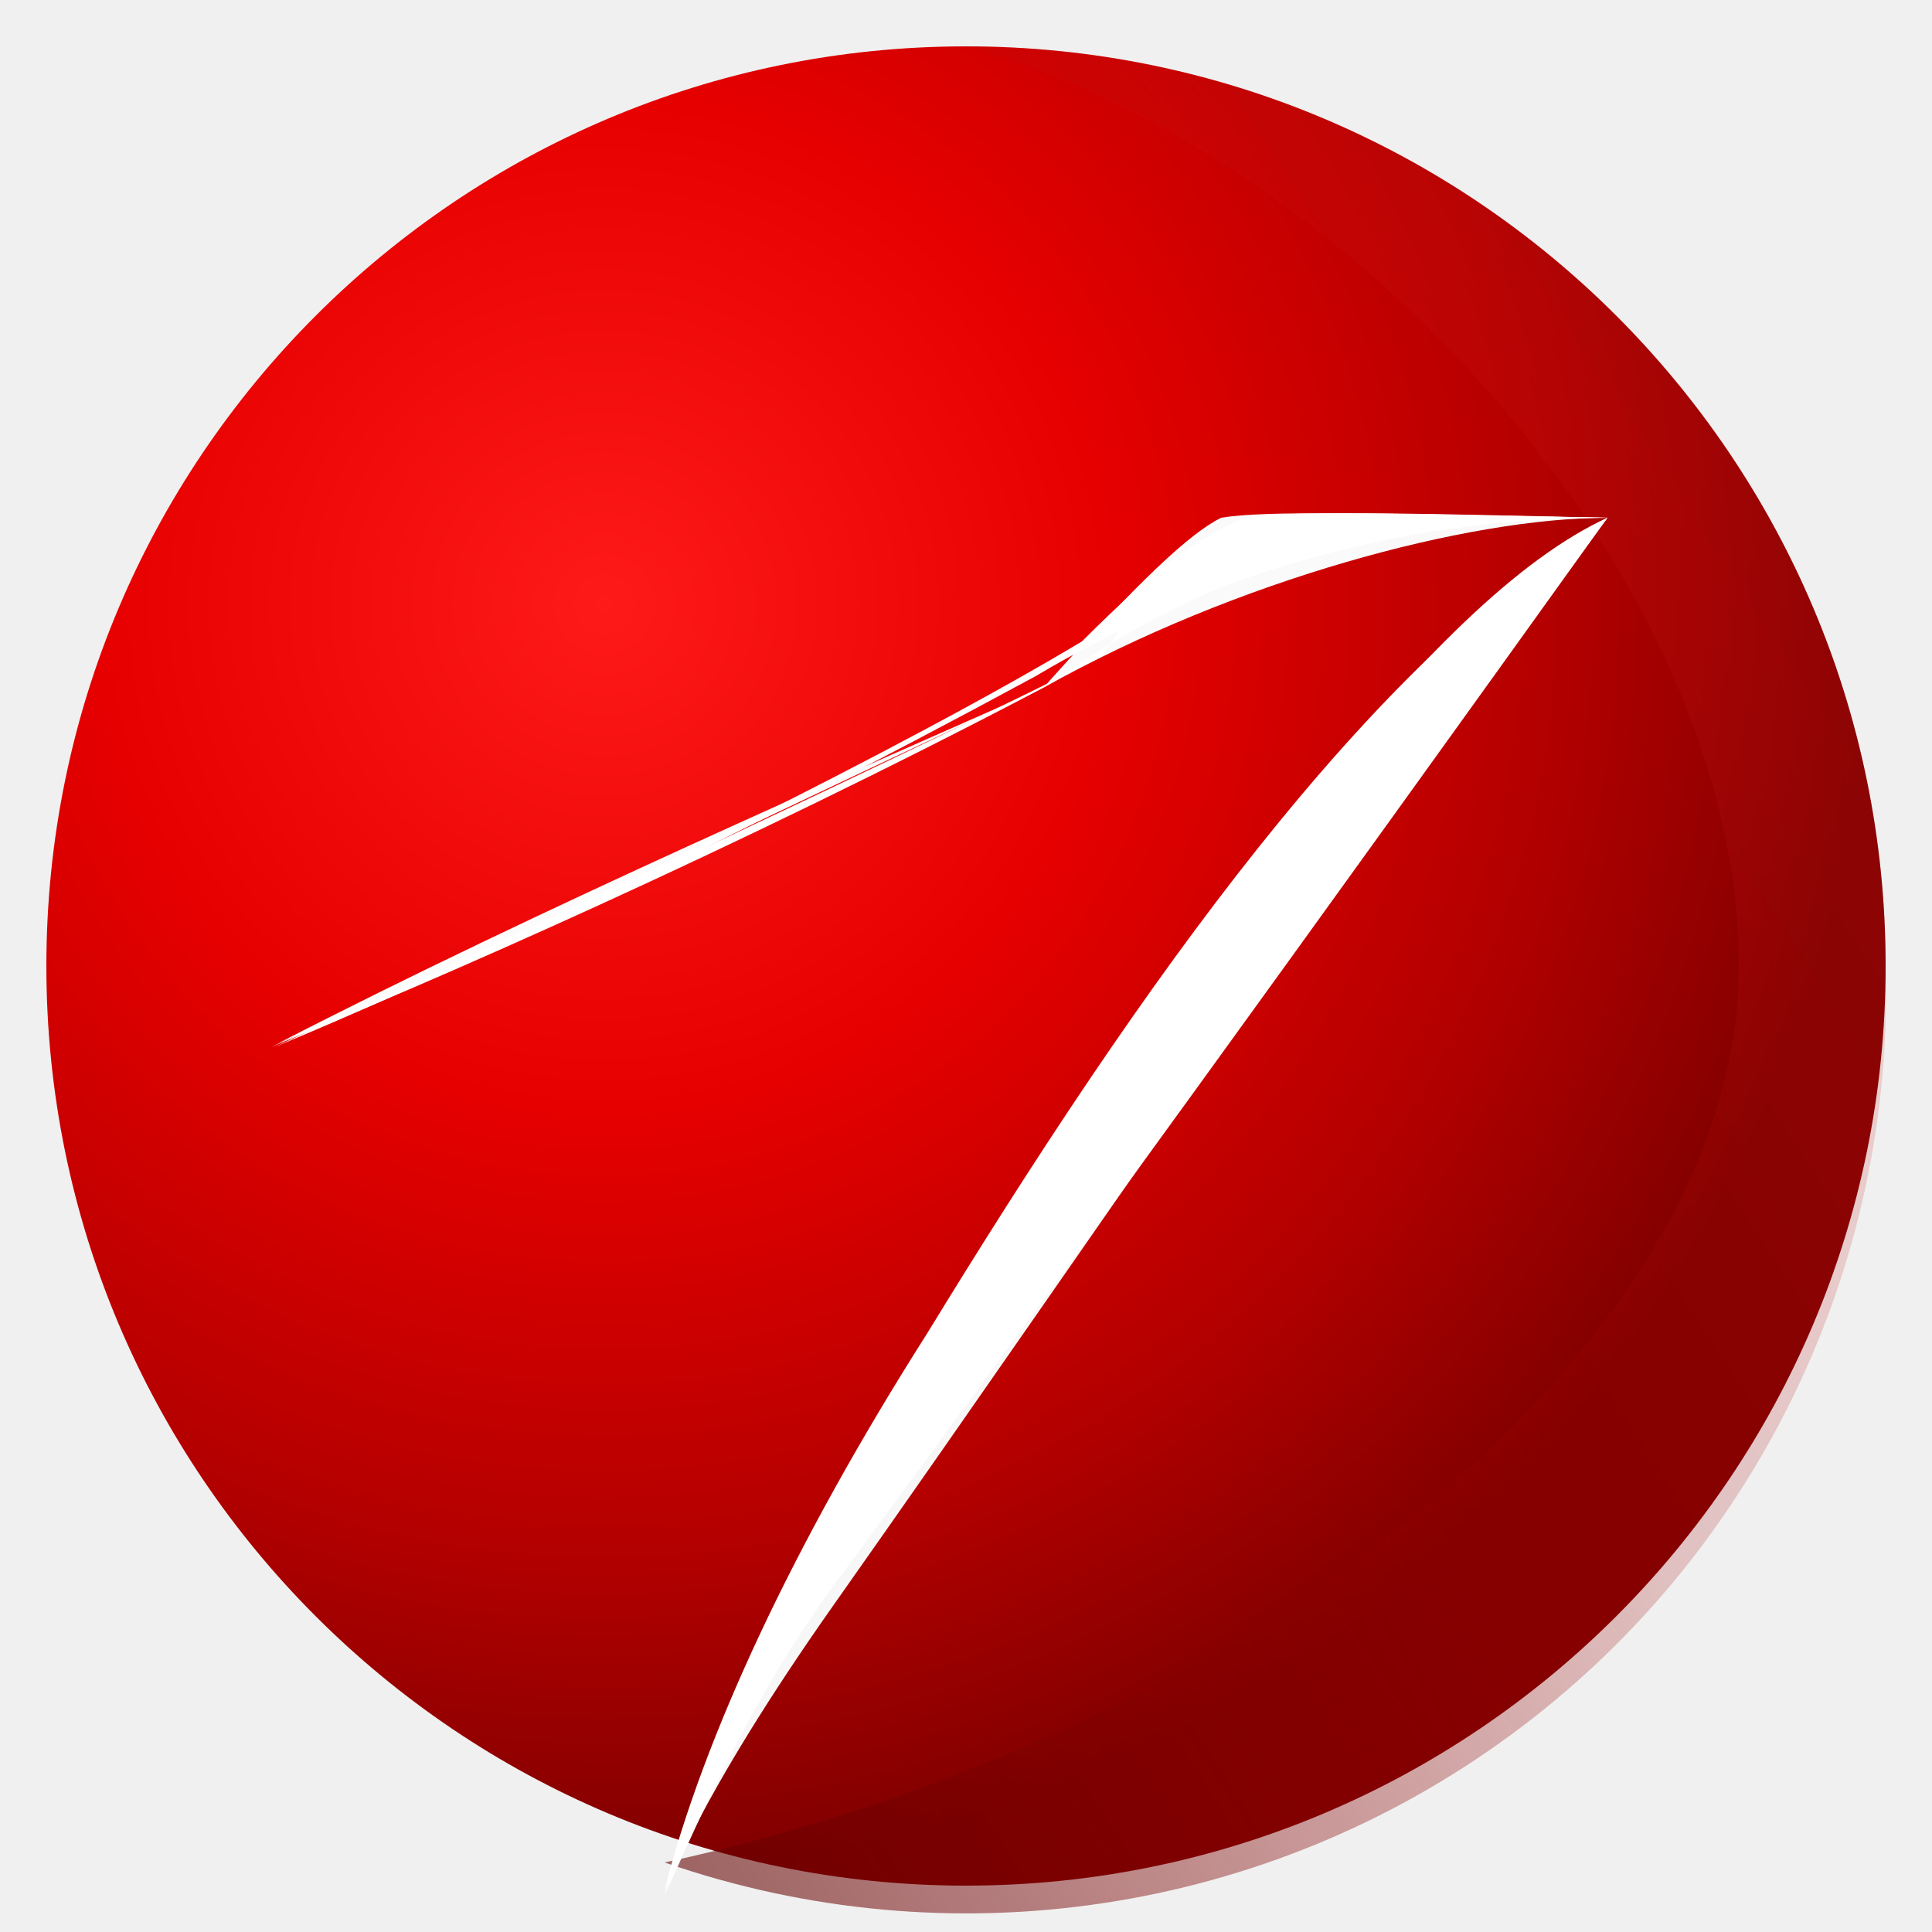
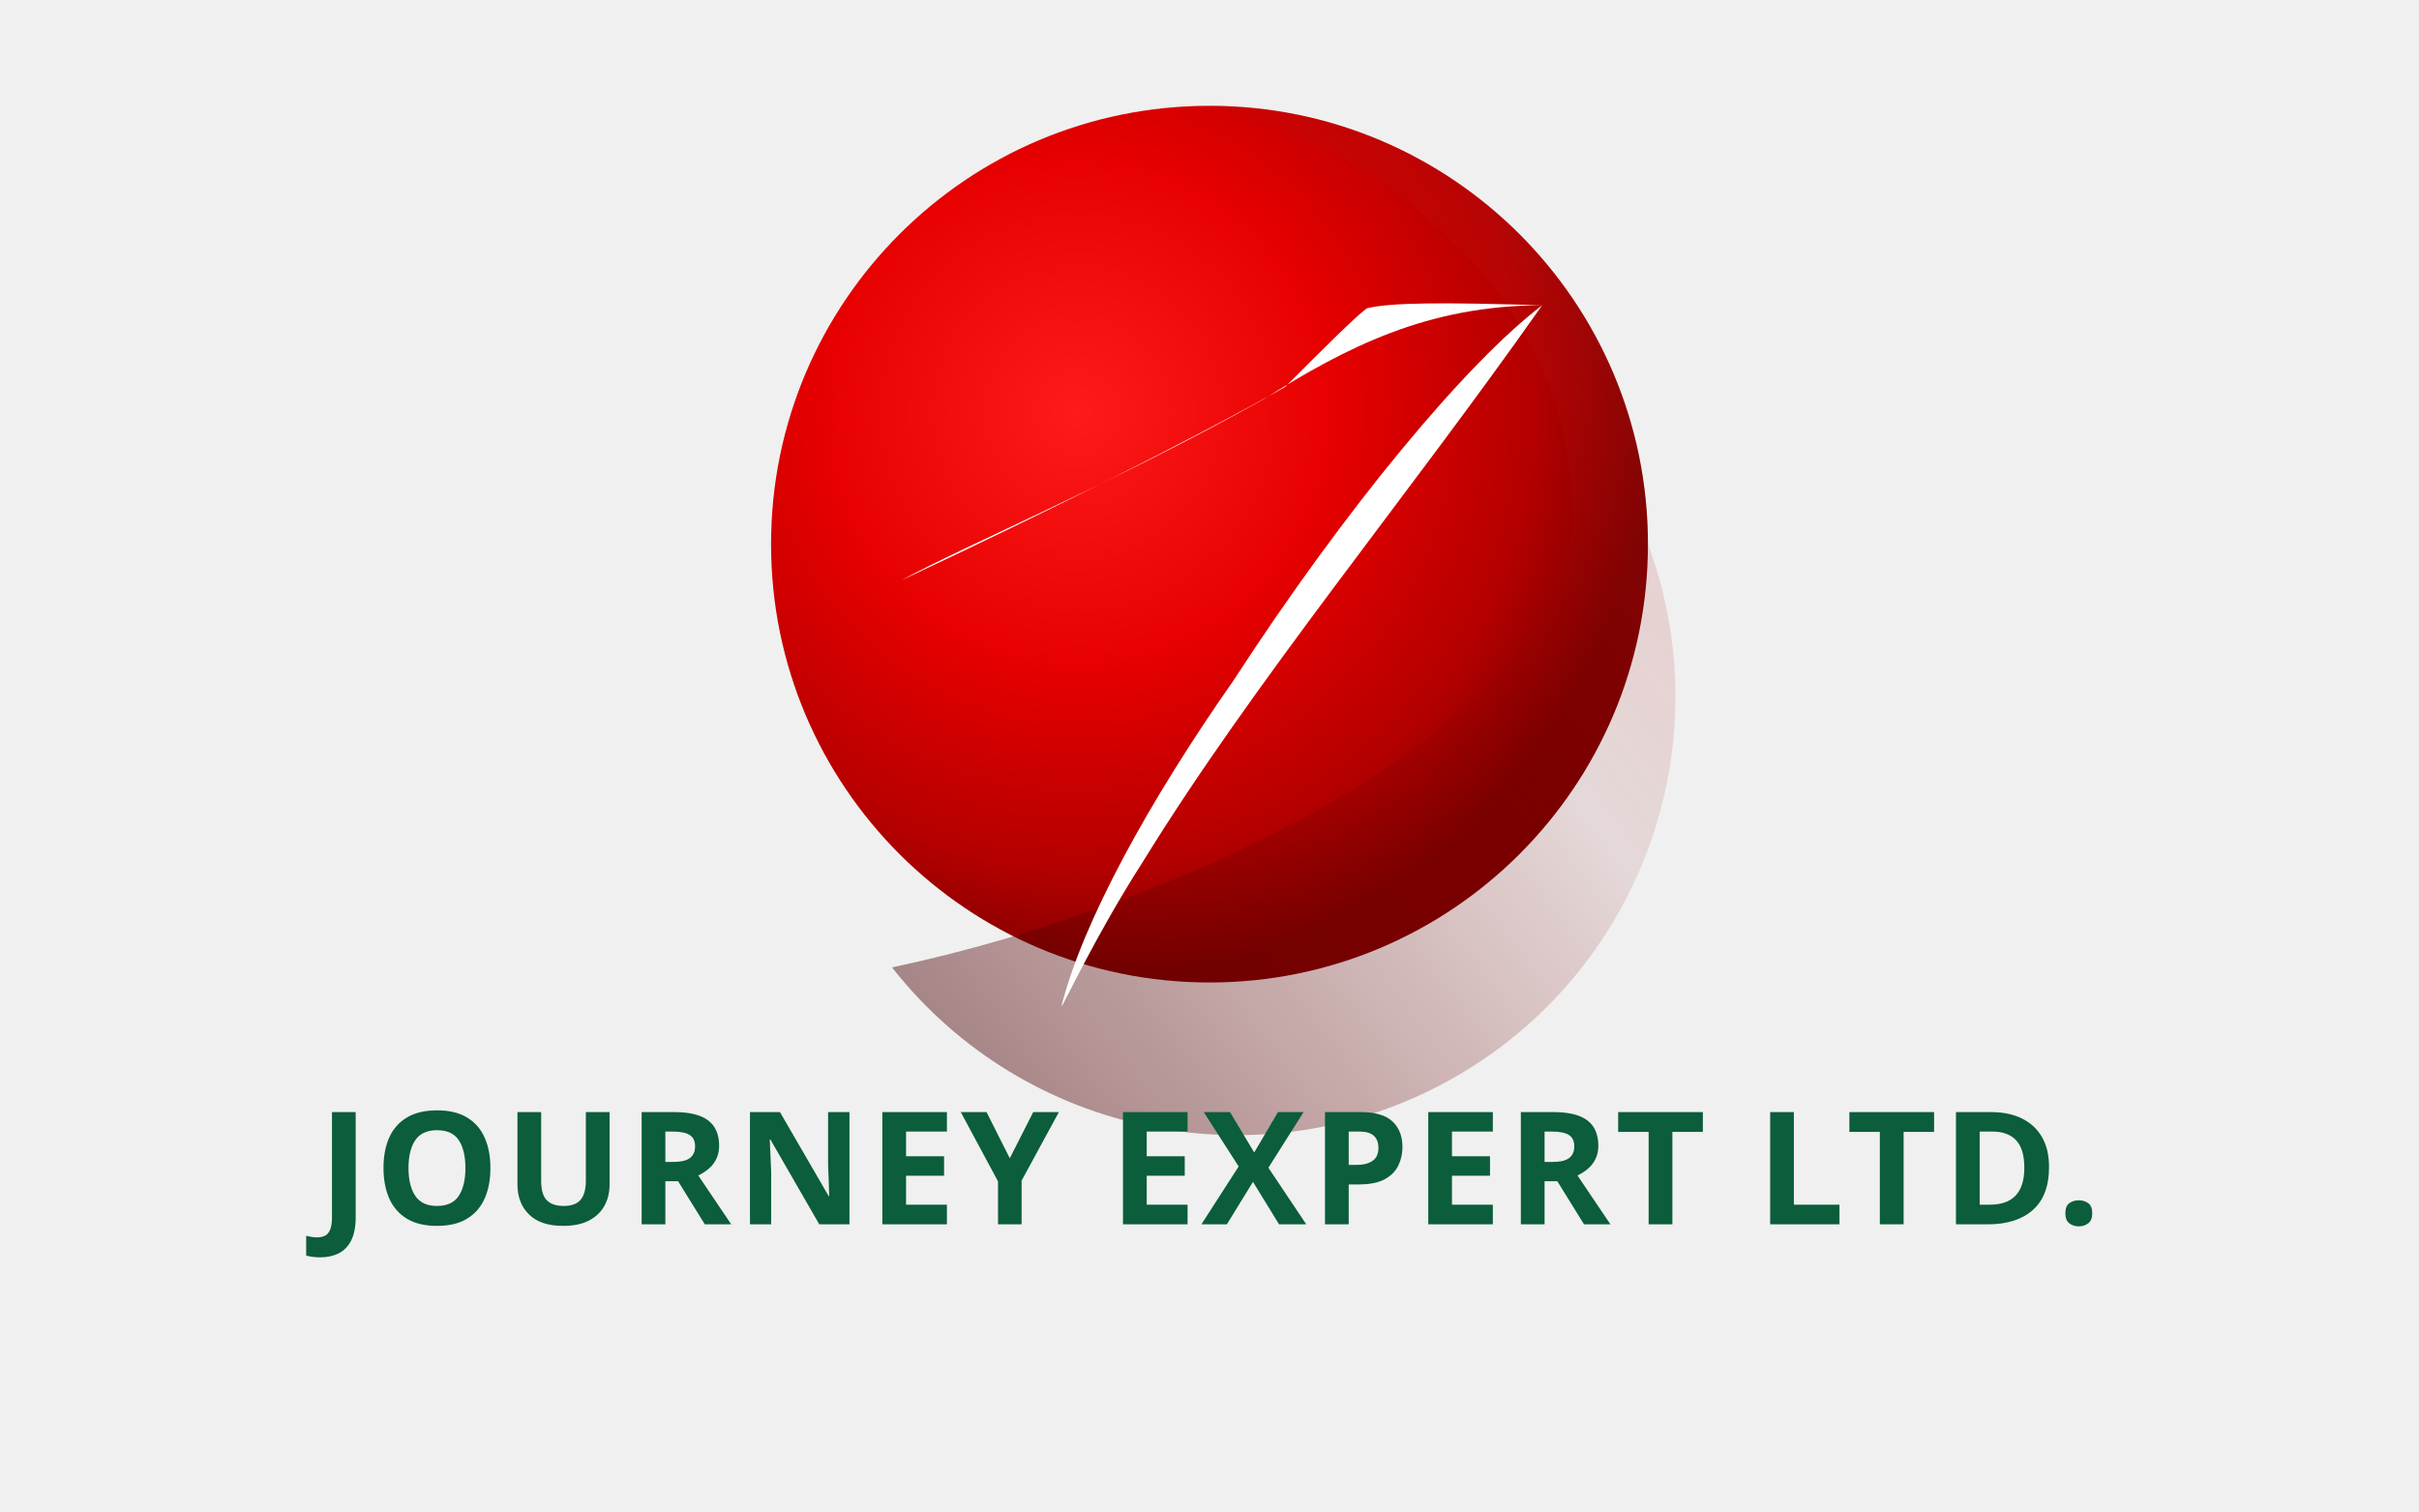
- <svg xmlns="http://www.w3.org/2000/svg" viewBox="0 0 500 500" width="100%" height="100%">
+ <svg xmlns="http://www.w3.org/2000/svg" viewBox="0 0 800 500" width="100%" height="100%">
  <defs>
-     <radialGradient id="jelRedBase" cx="30%" cy="30%" r="70%">
+     <radialGradient id="jelRedGrad" cx="35%" cy="35%" r="65%">
      <stop offset="0%" stop-color="#FF1A1A" />
-       <stop offset="40%" stop-color="#E60000" />
-       <stop offset="75%" stop-color="#B30000" />
-       <stop offset="100%" stop-color="#800000" />
+       <stop offset="45%" stop-color="#E60000" />
+       <stop offset="80%" stop-color="#B30000" />
+       <stop offset="100%" stop-color="#7A0000" />
    </radialGradient>
-     <linearGradient id="jelFacetShade" x1="0%" y1="100%" x2="100%" y2="0%">
-       <stop offset="0%" stop-color="#600000" stop-opacity="0.6" />
-       <stop offset="50%" stop-color="#A00000" stop-opacity="0.2" />
-       <stop offset="100%" stop-color="#FF3333" stop-opacity="0.1" />
-     </linearGradient>
-     <linearGradient id="jelWingShine" x1="0%" y1="0%" x2="100%" y2="100%">
-       <stop offset="0%" stop-color="#FFFFFF" />
-       <stop offset="100%" stop-color="#F2F2F2" />
+     <linearGradient id="jelShade" x1="0%" y1="100%" x2="100%" y2="0%">
+       <stop offset="0%" stop-color="#400000" stop-opacity="0.5" />
+       <stop offset="60%" stop-color="#800000" stop-opacity="0.1" />
+       <stop offset="100%" stop-color="#FF3333" stop-opacity="0.2" />
    </linearGradient>
  </defs>
-   <circle cx="250" cy="250" r="238" fill="url(#jelRedBase)" />
-   <path d="M 250 12 A 238 238 0 0 1 488 250 A 238 238 0 0 1 172 482 C 320 450 450 350 450 250 C 450 150 350 40 250 12 Z" fill="url(#jelFacetShade)" />
-   <path d="M 72 270             C 140 235 220 200 270 178             C 295 150 308 138 316 134             C 328 132 355 133 416 134             C 350 220 290 310 216 415             C 180 466 172 490 172 490             C 185 450 220 380 262 315             C 310 240 375 155 416 134             C 380 134 320 150 270 178             C 200 210 120 250 72 270             Z" fill="url(#jelWingShine)" />
-   <path d="M 70 271            C 150 235 235 195 285 170            C 300 148 312 138 322 134            C 335 132 360 133 416 134            C 340 240 275 330 216 410            C 190 445 174 488 172 490            C 185 450 215 390 250 335            C 310 240 370 155 416 134            C 350 134 310 150 270 178            C 190 220 110 255 70 271 Z" fill="#FFFFFF" />
-   <g fill="#FFFFFF">
-     <path d="M 71,271 C 152,234 235,193 280,166 C 300,146 312,137 325,134 C 340,132 370,133 416,134 C 335,245 260,345 210,415 C 185,450 173,488 172,489 C 182,450 205,400 240,345 C 295,255 355,170 416,134 C 360,134 310,150 268,175 C 185,220 110,255 71,271 Z" />
+   <g transform="translate(400, 180)">
+     <circle cx="0" cy="0" r="145" fill="url(#jelRedGrad)" />
+     <path d="M 0 -145 A 145 145 0 0 1 145 0 A 145 145 0 0 1 -105 140 C -10 120 120 60 120 -10 C 120 -80 60 -130 0 -145 Z" fill="url(#jelShade)" />
+     <path d="M -102 12              C -55 -10 -5 -35 25 -52              C 38 -65 48 -75 52 -78              C 60 -80 78 -80 110 -79              C 65 -15 15 45 -22 105              C -38 130 -48 152 -49 153              C -42 125 -20 85 8 45              C 45 -12 85 -60 110 -79              C 72 -79 45 -65 18 -48              C -32 -20 -80 0 -102 12 Z" fill="#FFFFFF" />
  </g>
+   <text x="400" y="405" text-anchor="middle" font-family="'Trebuchet MS', 'Arial Black', 'Montserrat', sans-serif" font-weight="900" font-size="52" letter-spacing="1.5" fill="#0B5D3B">JOURNEY EXPERT LTD.</text>
</svg>
